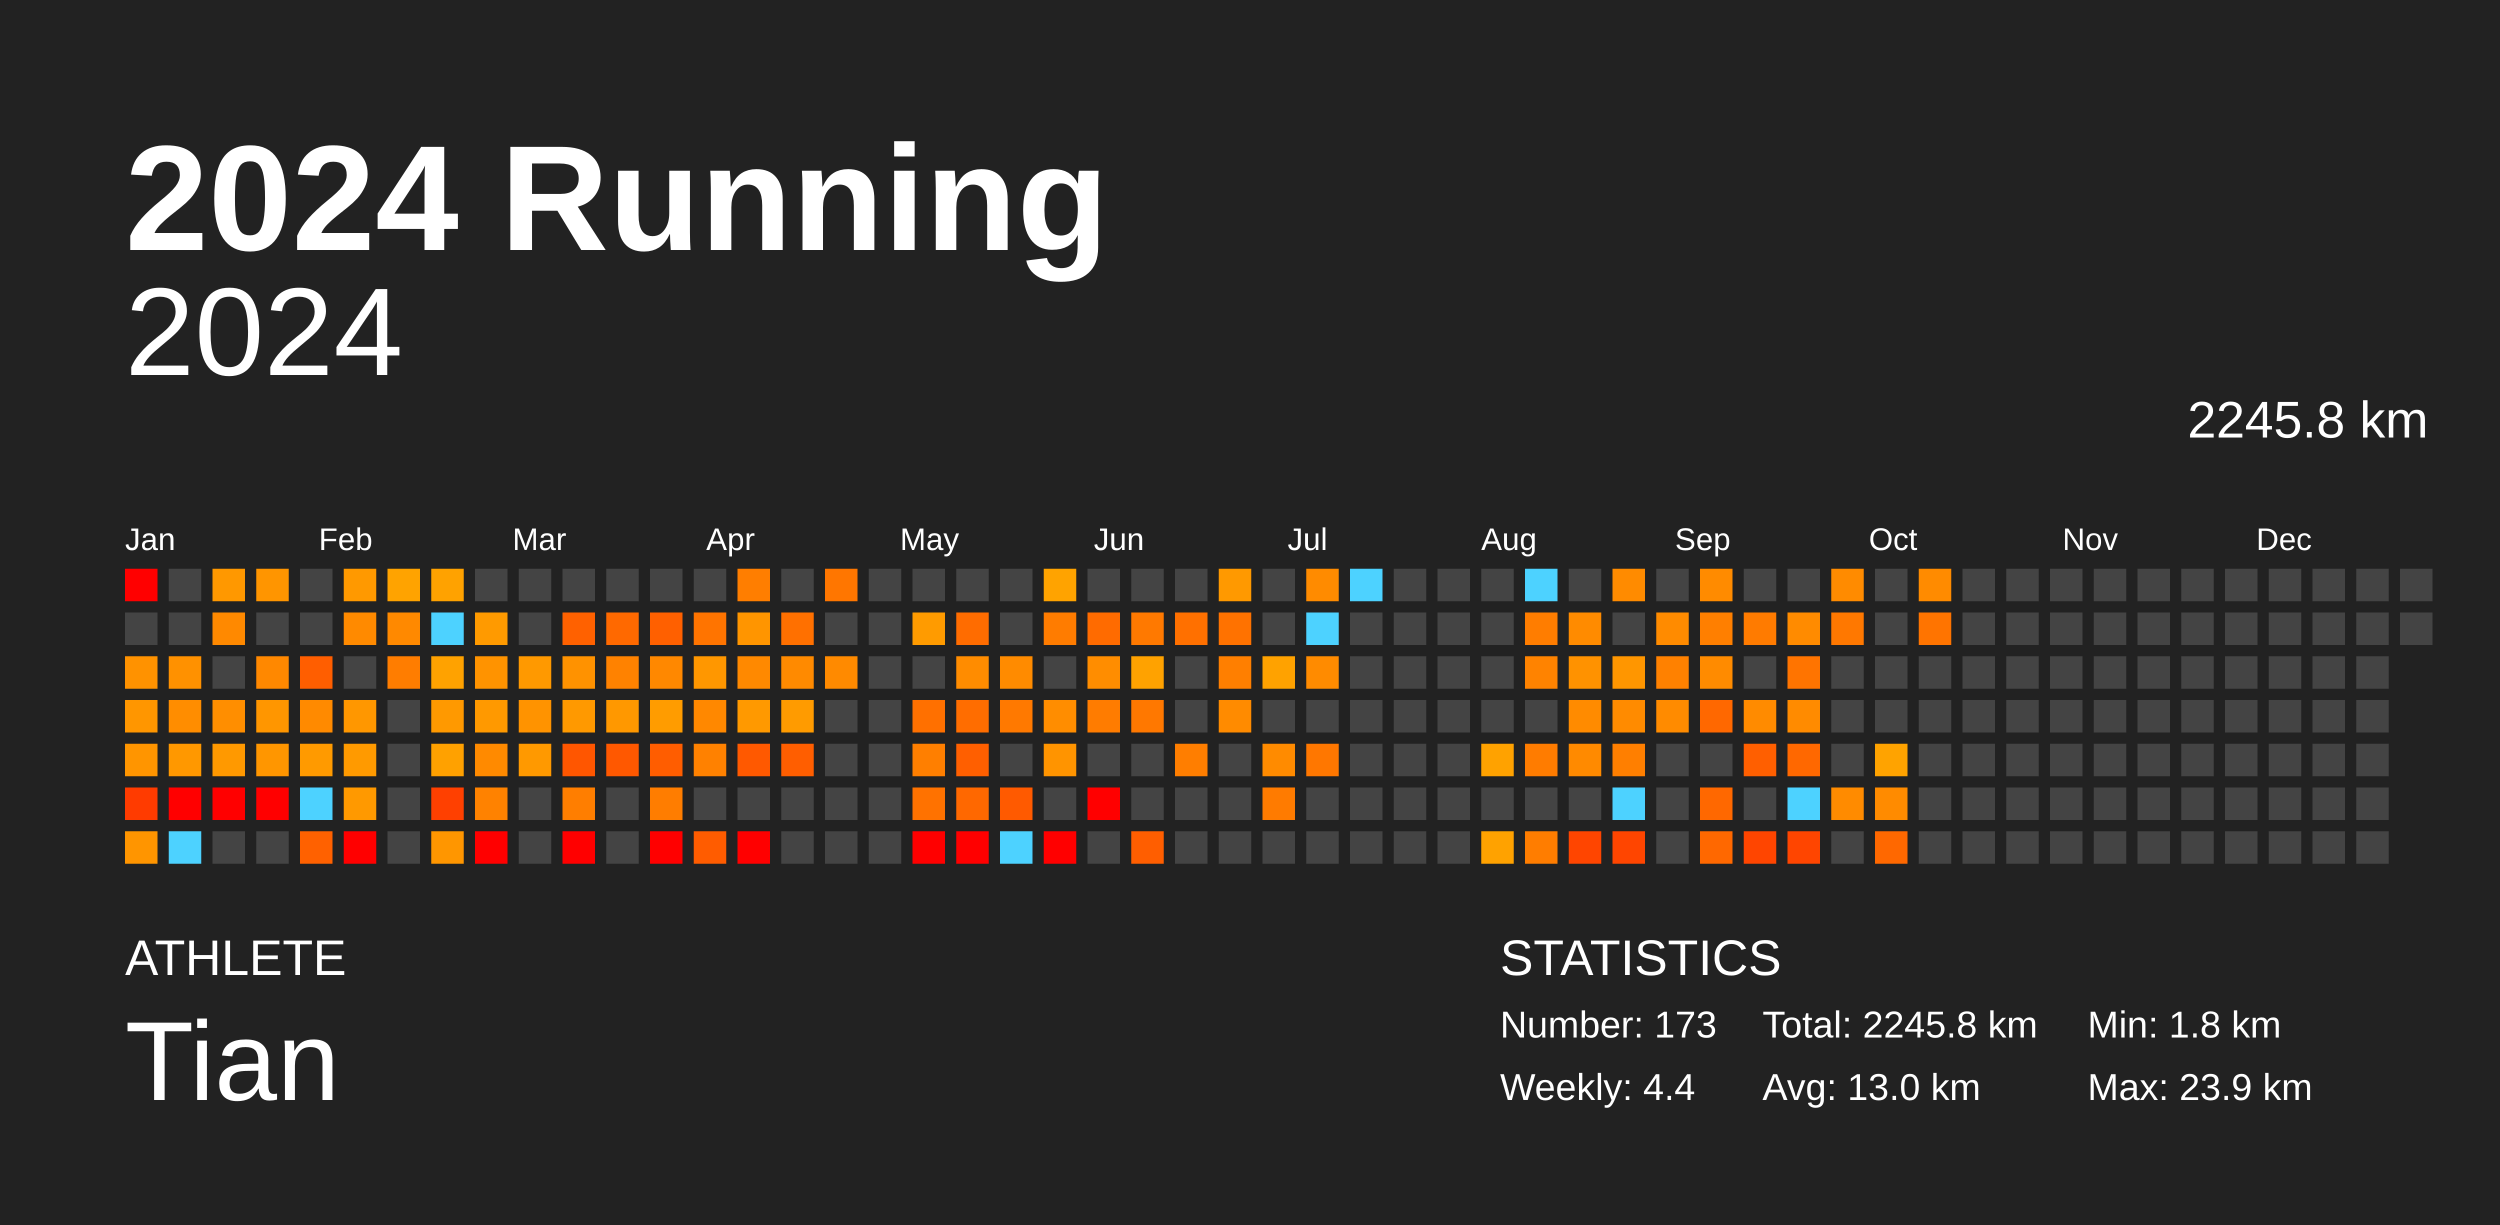
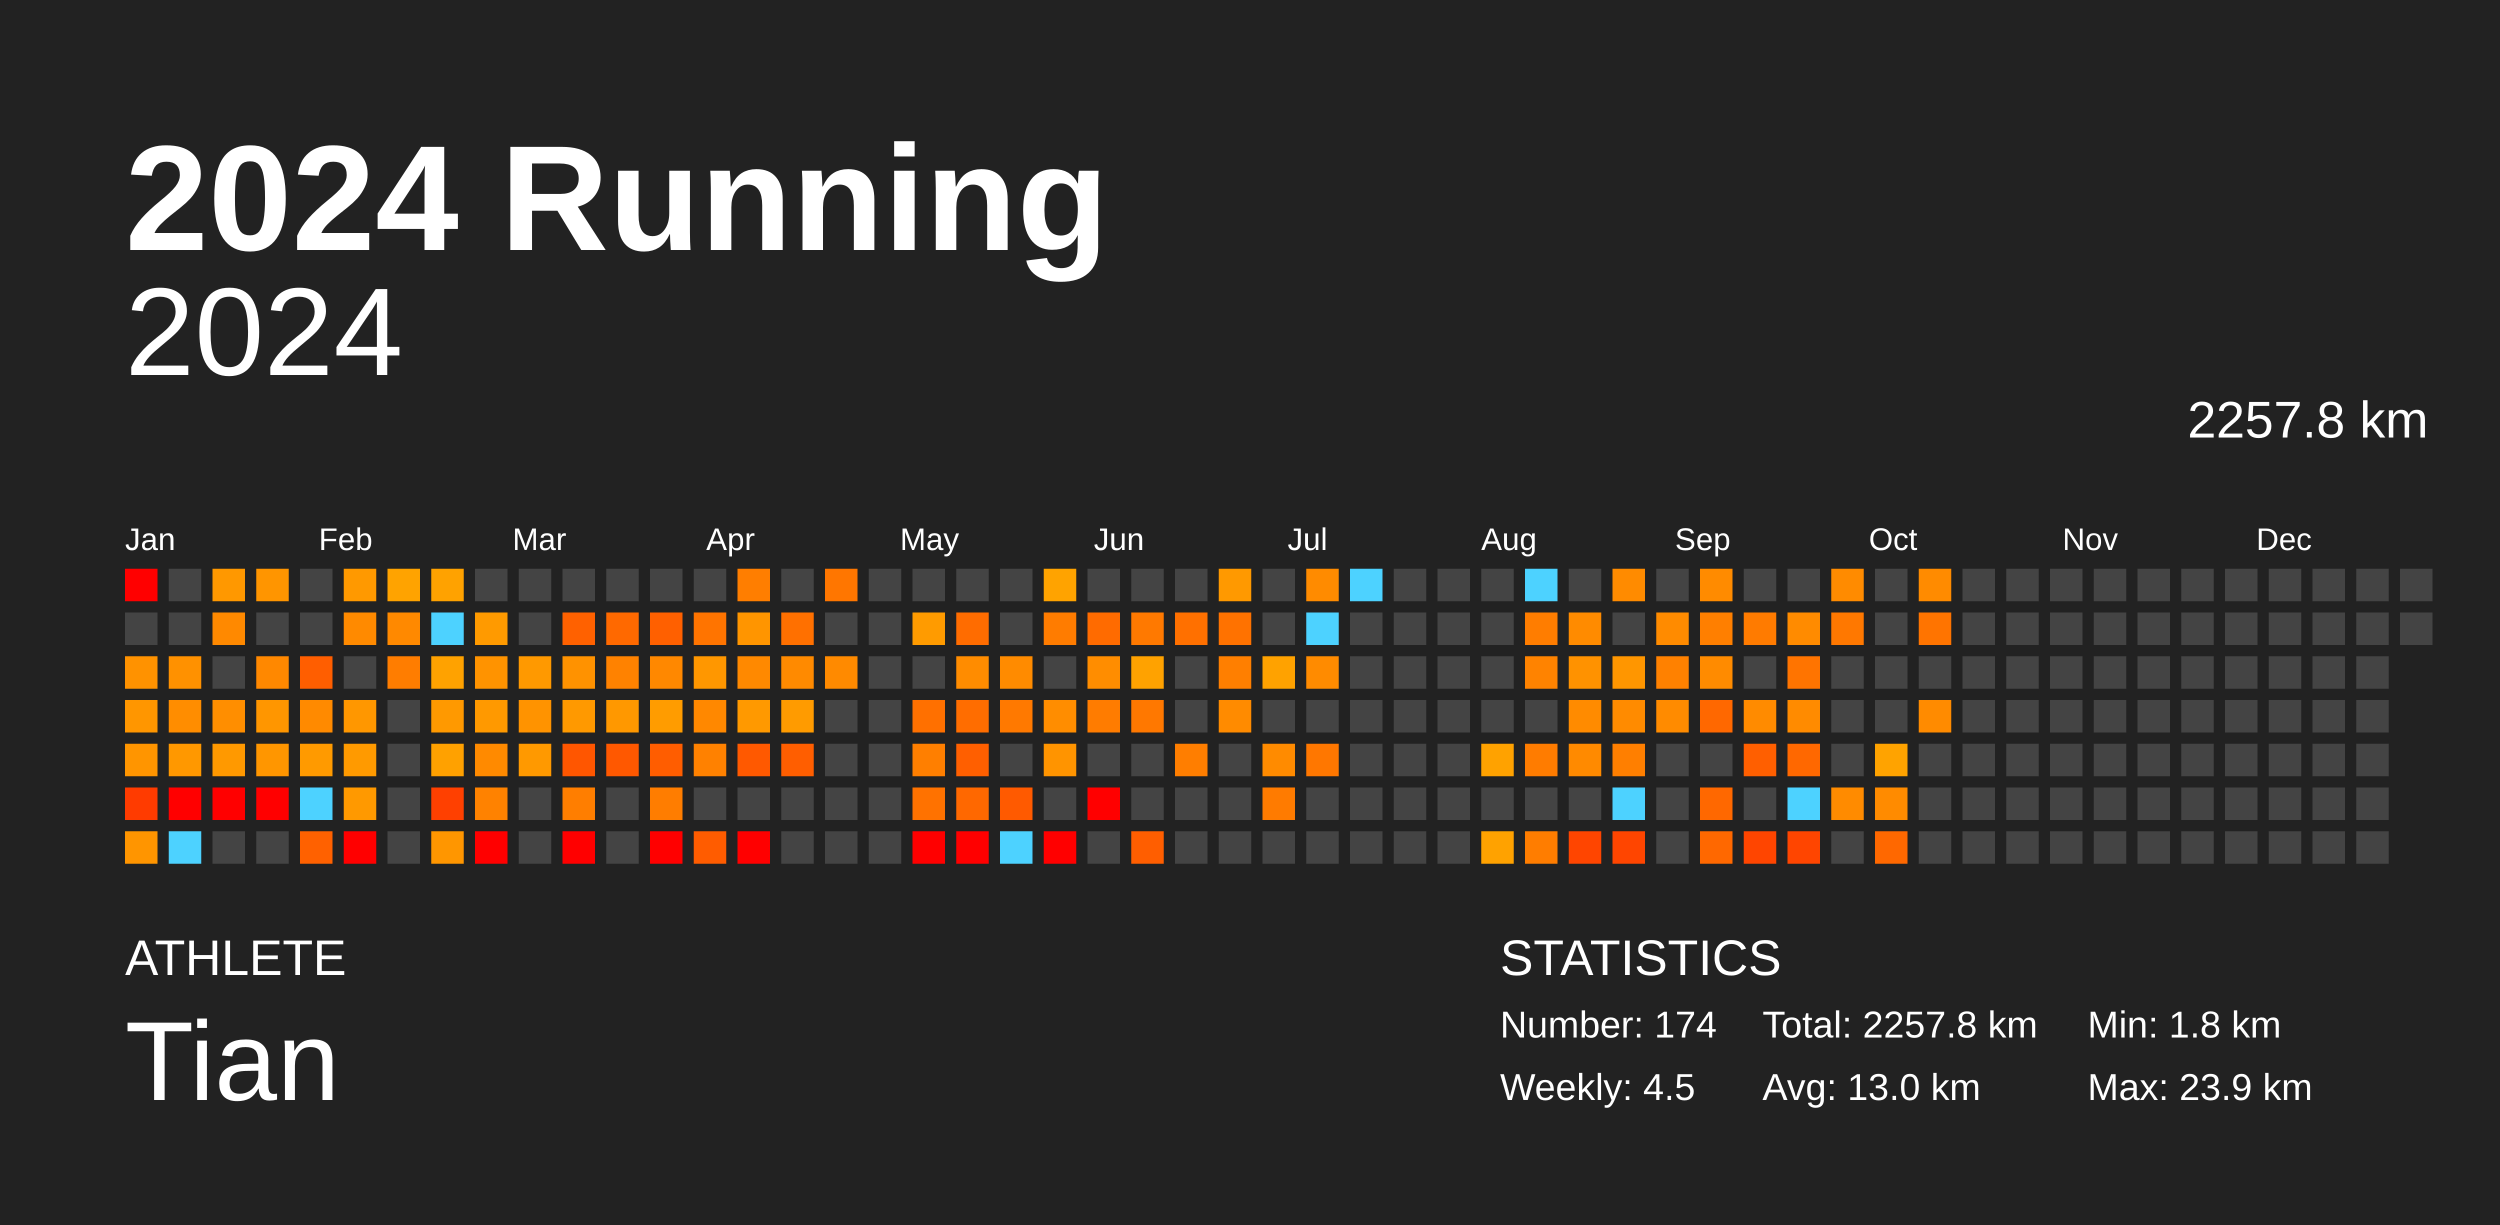
<svg xmlns="http://www.w3.org/2000/svg" baseProfile="full" height="98mm" version="1.1" viewBox="0,0,200,98" width="200mm">
  <defs />
  <rect fill="#222222" height="98" width="200" x="0" y="0" />
  <text fill="#FFFFFF" style="font-size:12px; font-family:Arial; font-weight:bold;" x="10" y="20">2024 Running</text>
  <text fill="#FFFFFF" style="font-size:4px; font-family:Arial" x="10" y="78">ATHLETE</text>
  <text fill="#FFFFFF" style="font-size:9px; font-family:Arial" x="10" y="88">Tian</text>
  <text fill="#FFFFFF" style="font-size:4px; font-family:Arial" x="120" y="78">STATISTICS</text>
-   <text fill="#FFFFFF" style="font-size:3px; font-family:Arial" x="120" y="83">Number: 173</text>
-   <text fill="#FFFFFF" style="font-size:3px; font-family:Arial" x="120" y="88">Weekly: 4.4</text>
-   <text fill="#FFFFFF" style="font-size:3px; font-family:Arial" x="141" y="83">Total: 2245.8 km</text>
+   <text fill="#FFFFFF" style="font-size:3px; font-family:Arial" x="120" y="83">Number: 174</text>
+   <text fill="#FFFFFF" style="font-size:3px; font-family:Arial" x="120" y="88">Weekly: 4.5</text>
+   <text fill="#FFFFFF" style="font-size:3px; font-family:Arial" x="141" y="83">Total: 2257.8 km</text>
  <text fill="#FFFFFF" style="font-size:3px; font-family:Arial" x="141" y="88">Avg: 13.0 km</text>
  <text fill="#FFFFFF" style="font-size:3px; font-family:Arial" x="167" y="83">Min: 1.8 km</text>
  <text fill="#FFFFFF" style="font-size:3px; font-family:Arial" x="167" y="88">Max: 23.9 km</text>
  <text alignment-baseline="hanging" fill="#FFFFFF" style="font-size:10.0px; font-family:Arial;" x="10" y="30">2024</text>
-   <text alignment-baseline="hanging" fill="#FFFFFF" style="font-size:4.125px; font-family:Arial;" x="175" y="35">2245.8 km</text>
+   <text alignment-baseline="hanging" fill="#FFFFFF" style="font-size:4.125px; font-family:Arial;" x="175" y="35">2257.8 km</text>
  <text fill="#FFFFFF" style="font-size:2.5px; font-family:Arial" x="10.0" y="44">Jan</text>
  <text fill="#FFFFFF" style="font-size:2.5px; font-family:Arial" x="25.5" y="44">Feb</text>
  <text fill="#FFFFFF" style="font-size:2.5px; font-family:Arial" x="41.0" y="44">Mar</text>
  <text fill="#FFFFFF" style="font-size:2.5px; font-family:Arial" x="56.5" y="44">Apr</text>
  <text fill="#FFFFFF" style="font-size:2.5px; font-family:Arial" x="72.0" y="44">May</text>
  <text fill="#FFFFFF" style="font-size:2.5px; font-family:Arial" x="87.5" y="44">Jun</text>
  <text fill="#FFFFFF" style="font-size:2.5px; font-family:Arial" x="103.0" y="44">Jul</text>
  <text fill="#FFFFFF" style="font-size:2.5px; font-family:Arial" x="118.5" y="44">Aug</text>
  <text fill="#FFFFFF" style="font-size:2.5px; font-family:Arial" x="134.0" y="44">Sep</text>
  <text fill="#FFFFFF" style="font-size:2.5px; font-family:Arial" x="149.5" y="44">Oct</text>
  <text fill="#FFFFFF" style="font-size:2.5px; font-family:Arial" x="165.0" y="44">Nov</text>
  <text fill="#FFFFFF" style="font-size:2.5px; font-family:Arial" x="180.5" y="44">Dec</text>
  <rect fill="red" height="2.6" width="2.6" x="10.0" y="45.5" />
  <rect fill="#444444" height="2.6" width="2.6" x="10.0" y="49.0" />
  <rect fill="#ff9200" height="2.6" width="2.6" x="10.0" y="52.5" />
  <rect fill="#ff9600" height="2.6" width="2.6" x="10.0" y="56.0" />
  <rect fill="#ff9500" height="2.6" width="2.6" x="10.0" y="59.5" />
  <rect fill="#ff3b00" height="2.6" width="2.6" x="10.0" y="63.0" />
  <rect fill="#ff9500" height="2.6" width="2.6" x="10.0" y="66.5" />
  <rect fill="#444444" height="2.6" width="2.6" x="13.5" y="45.5" />
  <rect fill="#444444" height="2.6" width="2.6" x="13.5" y="49.0" />
  <rect fill="#ff9100" height="2.6" width="2.6" x="13.5" y="52.5" />
  <rect fill="#ff8d00" height="2.6" width="2.6" x="13.5" y="56.0" />
  <rect fill="#ff9800" height="2.6" width="2.6" x="13.5" y="59.5" />
  <rect fill="red" height="2.6" width="2.6" x="13.5" y="63.0" />
  <rect fill="#4dd2ff" height="2.6" width="2.6" x="13.5" y="66.5" />
  <rect fill="#ff9800" height="2.6" width="2.6" x="17.0" y="45.5" />
  <rect fill="#ff8900" height="2.6" width="2.6" x="17.0" y="49.0" />
  <rect fill="#444444" height="2.6" width="2.6" x="17.0" y="52.5" />
  <rect fill="#ff8e00" height="2.6" width="2.6" x="17.0" y="56.0" />
  <rect fill="#ff9900" height="2.6" width="2.6" x="17.0" y="59.5" />
  <rect fill="red" height="2.6" width="2.6" x="17.0" y="63.0" />
  <rect fill="#444444" height="2.6" width="2.6" x="17.0" y="66.5" />
  <rect fill="#ff9500" height="2.6" width="2.6" x="20.5" y="45.5" />
  <rect fill="#444444" height="2.6" width="2.6" x="20.5" y="49.0" />
  <rect fill="#ff8800" height="2.6" width="2.6" x="20.5" y="52.5" />
  <rect fill="#ff9600" height="2.6" width="2.6" x="20.5" y="56.0" />
  <rect fill="#ff9600" height="2.6" width="2.6" x="20.5" y="59.5" />
  <rect fill="red" height="2.6" width="2.6" x="20.5" y="63.0" />
  <rect fill="#444444" height="2.6" width="2.6" x="20.5" y="66.5" />
  <rect fill="#444444" height="2.6" width="2.6" x="24.0" y="45.5" />
  <rect fill="#444444" height="2.6" width="2.6" x="24.0" y="49.0" />
  <rect fill="#ff5e00" height="2.6" width="2.6" x="24.0" y="52.5" />
  <rect fill="#ff8a00" height="2.6" width="2.6" x="24.0" y="56.0" />
  <rect fill="#ff9a00" height="2.6" width="2.6" x="24.0" y="59.5" />
  <rect fill="#4dd2ff" height="2.6" width="2.6" x="24.0" y="63.0" />
  <rect fill="#ff6100" height="2.6" width="2.6" x="24.0" y="66.5" />
  <rect fill="#ff9900" height="2.6" width="2.6" x="27.5" y="45.5" />
  <rect fill="#ff8a00" height="2.6" width="2.6" x="27.5" y="49.0" />
  <rect fill="#444444" height="2.6" width="2.6" x="27.5" y="52.5" />
  <rect fill="#ff9700" height="2.6" width="2.6" x="27.5" y="56.0" />
  <rect fill="#ff9a00" height="2.6" width="2.6" x="27.5" y="59.5" />
  <rect fill="#ff9900" height="2.6" width="2.6" x="27.5" y="63.0" />
  <rect fill="red" height="2.6" width="2.6" x="27.5" y="66.5" />
  <rect fill="#ffa300" height="2.6" width="2.6" x="31.0" y="45.5" />
  <rect fill="#ff8900" height="2.6" width="2.6" x="31.0" y="49.0" />
  <rect fill="#ff7d00" height="2.6" width="2.6" x="31.0" y="52.5" />
  <rect fill="#444444" height="2.6" width="2.6" x="31.0" y="56.0" />
  <rect fill="#444444" height="2.6" width="2.6" x="31.0" y="59.5" />
  <rect fill="#444444" height="2.6" width="2.6" x="31.0" y="63.0" />
  <rect fill="#444444" height="2.6" width="2.6" x="31.0" y="66.5" />
  <rect fill="#ffa200" height="2.6" width="2.6" x="34.5" y="45.5" />
  <rect fill="#4dd2ff" height="2.6" width="2.6" x="34.5" y="49.0" />
  <rect fill="#ffa200" height="2.6" width="2.6" x="34.5" y="52.5" />
  <rect fill="#ff9900" height="2.6" width="2.6" x="34.5" y="56.0" />
  <rect fill="#ffa100" height="2.6" width="2.6" x="34.5" y="59.5" />
  <rect fill="#ff4000" height="2.6" width="2.6" x="34.5" y="63.0" />
  <rect fill="#ff9600" height="2.6" width="2.6" x="34.5" y="66.5" />
  <rect fill="#444444" height="2.6" width="2.6" x="38.0" y="45.5" />
  <rect fill="#ff9a00" height="2.6" width="2.6" x="38.0" y="49.0" />
  <rect fill="#ff9300" height="2.6" width="2.6" x="38.0" y="52.5" />
  <rect fill="#ff9900" height="2.6" width="2.6" x="38.0" y="56.0" />
  <rect fill="#ff8a00" height="2.6" width="2.6" x="38.0" y="59.5" />
  <rect fill="#ff8200" height="2.6" width="2.6" x="38.0" y="63.0" />
  <rect fill="red" height="2.6" width="2.6" x="38.0" y="66.5" />
  <rect fill="#444444" height="2.6" width="2.6" x="41.5" y="45.5" />
  <rect fill="#444444" height="2.6" width="2.6" x="41.5" y="49.0" />
  <rect fill="#ff9900" height="2.6" width="2.6" x="41.5" y="52.5" />
  <rect fill="#ff9300" height="2.6" width="2.6" x="41.5" y="56.0" />
  <rect fill="#ff9900" height="2.6" width="2.6" x="41.5" y="59.5" />
  <rect fill="#444444" height="2.6" width="2.6" x="41.5" y="63.0" />
  <rect fill="#444444" height="2.6" width="2.6" x="41.5" y="66.5" />
  <rect fill="#444444" height="2.6" width="2.6" x="45.0" y="45.5" />
  <rect fill="#ff6100" height="2.6" width="2.6" x="45.0" y="49.0" />
  <rect fill="#ff9200" height="2.6" width="2.6" x="45.0" y="52.5" />
  <rect fill="#ff9900" height="2.6" width="2.6" x="45.0" y="56.0" />
  <rect fill="#ff5600" height="2.6" width="2.6" x="45.0" y="59.5" />
  <rect fill="#ff7e00" height="2.6" width="2.6" x="45.0" y="63.0" />
  <rect fill="red" height="2.6" width="2.6" x="45.0" y="66.5" />
  <rect fill="#444444" height="2.6" width="2.6" x="48.5" y="45.5" />
  <rect fill="#ff6900" height="2.6" width="2.6" x="48.5" y="49.0" />
  <rect fill="#ff8200" height="2.6" width="2.6" x="48.5" y="52.5" />
  <rect fill="#ff9800" height="2.6" width="2.6" x="48.5" y="56.0" />
  <rect fill="#ff5800" height="2.6" width="2.6" x="48.5" y="59.5" />
  <rect fill="#444444" height="2.6" width="2.6" x="48.5" y="63.0" />
  <rect fill="#444444" height="2.6" width="2.6" x="48.5" y="66.5" />
  <rect fill="#444444" height="2.6" width="2.6" x="52.0" y="45.5" />
  <rect fill="#ff6000" height="2.6" width="2.6" x="52.0" y="49.0" />
  <rect fill="#ff8800" height="2.6" width="2.6" x="52.0" y="52.5" />
  <rect fill="#ff9c00" height="2.6" width="2.6" x="52.0" y="56.0" />
  <rect fill="#ff5d00" height="2.6" width="2.6" x="52.0" y="59.5" />
  <rect fill="#ff7d00" height="2.6" width="2.6" x="52.0" y="63.0" />
  <rect fill="red" height="2.6" width="2.6" x="52.0" y="66.5" />
  <rect fill="#444444" height="2.6" width="2.6" x="55.5" y="45.5" />
  <rect fill="#ff7400" height="2.6" width="2.6" x="55.5" y="49.0" />
  <rect fill="#ff9700" height="2.6" width="2.6" x="55.5" y="52.5" />
  <rect fill="#ff8800" height="2.6" width="2.6" x="55.5" y="56.0" />
  <rect fill="#ff8100" height="2.6" width="2.6" x="55.5" y="59.5" />
  <rect fill="#444444" height="2.6" width="2.6" x="55.5" y="63.0" />
  <rect fill="#ff5c00" height="2.6" width="2.6" x="55.5" y="66.5" />
  <rect fill="#ff7e00" height="2.6" width="2.6" x="59.0" y="45.5" />
  <rect fill="#ff9500" height="2.6" width="2.6" x="59.0" y="49.0" />
  <rect fill="#ff8900" height="2.6" width="2.6" x="59.0" y="52.5" />
  <rect fill="#ff9900" height="2.6" width="2.6" x="59.0" y="56.0" />
  <rect fill="#ff5900" height="2.6" width="2.6" x="59.0" y="59.5" />
  <rect fill="#444444" height="2.6" width="2.6" x="59.0" y="63.0" />
  <rect fill="red" height="2.6" width="2.6" x="59.0" y="66.5" />
  <rect fill="#444444" height="2.6" width="2.6" x="62.5" y="45.5" />
  <rect fill="#ff7000" height="2.6" width="2.6" x="62.5" y="49.0" />
  <rect fill="#ff8a00" height="2.6" width="2.6" x="62.5" y="52.5" />
  <rect fill="#ff9b00" height="2.6" width="2.6" x="62.5" y="56.0" />
  <rect fill="#ff5e00" height="2.6" width="2.6" x="62.5" y="59.5" />
  <rect fill="#444444" height="2.6" width="2.6" x="62.5" y="63.0" />
  <rect fill="#444444" height="2.6" width="2.6" x="62.5" y="66.5" />
  <rect fill="#ff7600" height="2.6" width="2.6" x="66.0" y="45.5" />
  <rect fill="#444444" height="2.6" width="2.6" x="66.0" y="49.0" />
  <rect fill="#ff8a00" height="2.6" width="2.6" x="66.0" y="52.5" />
  <rect fill="#444444" height="2.6" width="2.6" x="66.0" y="56.0" />
  <rect fill="#444444" height="2.6" width="2.6" x="66.0" y="59.5" />
  <rect fill="#444444" height="2.6" width="2.6" x="66.0" y="63.0" />
  <rect fill="#444444" height="2.6" width="2.6" x="66.0" y="66.5" />
  <rect fill="#444444" height="2.6" width="2.6" x="69.5" y="45.5" />
  <rect fill="#444444" height="2.6" width="2.6" x="69.5" y="49.0" />
  <rect fill="#444444" height="2.6" width="2.6" x="69.5" y="52.5" />
  <rect fill="#444444" height="2.6" width="2.6" x="69.5" y="56.0" />
  <rect fill="#444444" height="2.6" width="2.6" x="69.5" y="59.5" />
  <rect fill="#444444" height="2.6" width="2.6" x="69.5" y="63.0" />
  <rect fill="#444444" height="2.6" width="2.6" x="69.5" y="66.5" />
  <rect fill="#444444" height="2.6" width="2.6" x="73.0" y="45.5" />
  <rect fill="#ff9b00" height="2.6" width="2.6" x="73.0" y="49.0" />
  <rect fill="#444444" height="2.6" width="2.6" x="73.0" y="52.5" />
  <rect fill="#ff7000" height="2.6" width="2.6" x="73.0" y="56.0" />
  <rect fill="#ff7f00" height="2.6" width="2.6" x="73.0" y="59.5" />
  <rect fill="#ff7200" height="2.6" width="2.6" x="73.0" y="63.0" />
  <rect fill="red" height="2.6" width="2.6" x="73.0" y="66.5" />
  <rect fill="#444444" height="2.6" width="2.6" x="76.5" y="45.5" />
  <rect fill="#ff6c00" height="2.6" width="2.6" x="76.5" y="49.0" />
  <rect fill="#ff8c00" height="2.6" width="2.6" x="76.5" y="52.5" />
  <rect fill="#ff6d00" height="2.6" width="2.6" x="76.5" y="56.0" />
  <rect fill="#ff5f00" height="2.6" width="2.6" x="76.5" y="59.5" />
  <rect fill="#ff6800" height="2.6" width="2.6" x="76.5" y="63.0" />
  <rect fill="red" height="2.6" width="2.6" x="76.5" y="66.5" />
  <rect fill="#444444" height="2.6" width="2.6" x="80.0" y="45.5" />
  <rect fill="#444444" height="2.6" width="2.6" x="80.0" y="49.0" />
  <rect fill="#ff8b00" height="2.6" width="2.6" x="80.0" y="52.5" />
  <rect fill="#ff7900" height="2.6" width="2.6" x="80.0" y="56.0" />
  <rect fill="#444444" height="2.6" width="2.6" x="80.0" y="59.5" />
  <rect fill="#ff5a00" height="2.6" width="2.6" x="80.0" y="63.0" />
  <rect fill="#4dd2ff" height="2.6" width="2.6" x="80.0" y="66.5" />
  <rect fill="#ffa300" height="2.6" width="2.6" x="83.5" y="45.5" />
  <rect fill="#ff7c00" height="2.6" width="2.6" x="83.5" y="49.0" />
  <rect fill="#444444" height="2.6" width="2.6" x="83.5" y="52.5" />
  <rect fill="#ff8d00" height="2.6" width="2.6" x="83.5" y="56.0" />
  <rect fill="#ff9400" height="2.6" width="2.6" x="83.5" y="59.5" />
  <rect fill="#444444" height="2.6" width="2.6" x="83.5" y="63.0" />
  <rect fill="red" height="2.6" width="2.6" x="83.5" y="66.5" />
  <rect fill="#444444" height="2.6" width="2.6" x="87.0" y="45.5" />
  <rect fill="#ff6b00" height="2.6" width="2.6" x="87.0" y="49.0" />
  <rect fill="#ff8d00" height="2.6" width="2.6" x="87.0" y="52.5" />
  <rect fill="#ff7c00" height="2.6" width="2.6" x="87.0" y="56.0" />
  <rect fill="#444444" height="2.6" width="2.6" x="87.0" y="59.5" />
  <rect fill="red" height="2.6" width="2.6" x="87.0" y="63.0" />
  <rect fill="#444444" height="2.6" width="2.6" x="87.0" y="66.5" />
  <rect fill="#444444" height="2.6" width="2.6" x="90.5" y="45.5" />
  <rect fill="#ff7900" height="2.6" width="2.6" x="90.5" y="49.0" />
  <rect fill="#ffa200" height="2.6" width="2.6" x="90.5" y="52.5" />
  <rect fill="#ff7800" height="2.6" width="2.6" x="90.5" y="56.0" />
  <rect fill="#444444" height="2.6" width="2.6" x="90.5" y="59.5" />
  <rect fill="#444444" height="2.6" width="2.6" x="90.5" y="63.0" />
  <rect fill="#ff5e00" height="2.6" width="2.6" x="90.5" y="66.5" />
  <rect fill="#444444" height="2.6" width="2.6" x="94.0" y="45.5" />
  <rect fill="#ff7000" height="2.6" width="2.6" x="94.0" y="49.0" />
  <rect fill="#444444" height="2.6" width="2.6" x="94.0" y="52.5" />
  <rect fill="#444444" height="2.6" width="2.6" x="94.0" y="56.0" />
  <rect fill="#ff7e00" height="2.6" width="2.6" x="94.0" y="59.5" />
  <rect fill="#444444" height="2.6" width="2.6" x="94.0" y="63.0" />
  <rect fill="#444444" height="2.6" width="2.6" x="94.0" y="66.5" />
  <rect fill="#ff9900" height="2.6" width="2.6" x="97.5" y="45.5" />
  <rect fill="#ff7200" height="2.6" width="2.6" x="97.5" y="49.0" />
  <rect fill="#ff7f00" height="2.6" width="2.6" x="97.5" y="52.5" />
  <rect fill="#ff8b00" height="2.6" width="2.6" x="97.5" y="56.0" />
  <rect fill="#444444" height="2.6" width="2.6" x="97.5" y="59.5" />
  <rect fill="#444444" height="2.6" width="2.6" x="97.5" y="63.0" />
  <rect fill="#444444" height="2.6" width="2.6" x="97.5" y="66.5" />
  <rect fill="#444444" height="2.6" width="2.6" x="101.0" y="45.5" />
  <rect fill="#444444" height="2.6" width="2.6" x="101.0" y="49.0" />
  <rect fill="#ffa200" height="2.6" width="2.6" x="101.0" y="52.5" />
  <rect fill="#444444" height="2.6" width="2.6" x="101.0" y="56.0" />
  <rect fill="#ff8b00" height="2.6" width="2.6" x="101.0" y="59.5" />
  <rect fill="#ff7b00" height="2.6" width="2.6" x="101.0" y="63.0" />
  <rect fill="#444444" height="2.6" width="2.6" x="101.0" y="66.5" />
  <rect fill="#ff8b00" height="2.6" width="2.6" x="104.5" y="45.5" />
  <rect fill="#4dd2ff" height="2.6" width="2.6" x="104.5" y="49.0" />
  <rect fill="#ff8b00" height="2.6" width="2.6" x="104.5" y="52.5" />
  <rect fill="#444444" height="2.6" width="2.6" x="104.5" y="56.0" />
  <rect fill="#ff7700" height="2.6" width="2.6" x="104.5" y="59.5" />
  <rect fill="#444444" height="2.6" width="2.6" x="104.5" y="63.0" />
  <rect fill="#444444" height="2.6" width="2.6" x="104.5" y="66.5" />
  <rect fill="#4dd2ff" height="2.6" width="2.6" x="108.0" y="45.5" />
  <rect fill="#444444" height="2.6" width="2.6" x="108.0" y="49.0" />
  <rect fill="#444444" height="2.6" width="2.6" x="108.0" y="52.5" />
  <rect fill="#444444" height="2.6" width="2.6" x="108.0" y="56.0" />
  <rect fill="#444444" height="2.6" width="2.6" x="108.0" y="59.5" />
  <rect fill="#444444" height="2.6" width="2.6" x="108.0" y="63.0" />
  <rect fill="#444444" height="2.6" width="2.6" x="108.0" y="66.5" />
  <rect fill="#444444" height="2.6" width="2.6" x="111.5" y="45.5" />
  <rect fill="#444444" height="2.6" width="2.6" x="111.5" y="49.0" />
  <rect fill="#444444" height="2.6" width="2.6" x="111.5" y="52.5" />
  <rect fill="#444444" height="2.6" width="2.6" x="111.5" y="56.0" />
  <rect fill="#444444" height="2.6" width="2.6" x="111.5" y="59.5" />
  <rect fill="#444444" height="2.6" width="2.6" x="111.5" y="63.0" />
  <rect fill="#444444" height="2.6" width="2.6" x="111.5" y="66.5" />
  <rect fill="#444444" height="2.6" width="2.6" x="115.0" y="45.5" />
  <rect fill="#444444" height="2.6" width="2.6" x="115.0" y="49.0" />
  <rect fill="#444444" height="2.6" width="2.6" x="115.0" y="52.5" />
  <rect fill="#444444" height="2.6" width="2.6" x="115.0" y="56.0" />
  <rect fill="#444444" height="2.6" width="2.6" x="115.0" y="59.5" />
  <rect fill="#444444" height="2.6" width="2.6" x="115.0" y="63.0" />
  <rect fill="#444444" height="2.6" width="2.6" x="115.0" y="66.5" />
  <rect fill="#444444" height="2.6" width="2.6" x="118.5" y="45.5" />
  <rect fill="#444444" height="2.6" width="2.6" x="118.5" y="49.0" />
  <rect fill="#444444" height="2.6" width="2.6" x="118.5" y="52.5" />
  <rect fill="#444444" height="2.6" width="2.6" x="118.5" y="56.0" />
  <rect fill="#ffa200" height="2.6" width="2.6" x="118.5" y="59.5" />
  <rect fill="#444444" height="2.6" width="2.6" x="118.5" y="63.0" />
  <rect fill="#ffa200" height="2.6" width="2.6" x="118.5" y="66.5" />
  <rect fill="#4dd2ff" height="2.6" width="2.6" x="122.0" y="45.5" />
  <rect fill="#ff7d00" height="2.6" width="2.6" x="122.0" y="49.0" />
  <rect fill="#ff8300" height="2.6" width="2.6" x="122.0" y="52.5" />
  <rect fill="#444444" height="2.6" width="2.6" x="122.0" y="56.0" />
  <rect fill="#ff7c00" height="2.6" width="2.6" x="122.0" y="59.5" />
  <rect fill="#444444" height="2.6" width="2.6" x="122.0" y="63.0" />
  <rect fill="#ff7d00" height="2.6" width="2.6" x="122.0" y="66.5" />
  <rect fill="#444444" height="2.6" width="2.6" x="125.5" y="45.5" />
  <rect fill="#ff8b00" height="2.6" width="2.6" x="125.5" y="49.0" />
  <rect fill="#ff9200" height="2.6" width="2.6" x="125.5" y="52.5" />
  <rect fill="#ff8b00" height="2.6" width="2.6" x="125.5" y="56.0" />
  <rect fill="#ff8a00" height="2.6" width="2.6" x="125.5" y="59.5" />
  <rect fill="#444444" height="2.6" width="2.6" x="125.5" y="63.0" />
  <rect fill="#ff4500" height="2.6" width="2.6" x="125.5" y="66.5" />
  <rect fill="#ff8b00" height="2.6" width="2.6" x="129.0" y="45.5" />
  <rect fill="#444444" height="2.6" width="2.6" x="129.0" y="49.0" />
  <rect fill="#ff9600" height="2.6" width="2.6" x="129.0" y="52.5" />
  <rect fill="#ff8b00" height="2.6" width="2.6" x="129.0" y="56.0" />
  <rect fill="#ff7f00" height="2.6" width="2.6" x="129.0" y="59.5" />
  <rect fill="#4dd2ff" height="2.6" width="2.6" x="129.0" y="63.0" />
  <rect fill="#ff4500" height="2.6" width="2.6" x="129.0" y="66.5" />
  <rect fill="#444444" height="2.6" width="2.6" x="132.5" y="45.5" />
  <rect fill="#ff8b00" height="2.6" width="2.6" x="132.5" y="49.0" />
  <rect fill="#ff8100" height="2.6" width="2.6" x="132.5" y="52.5" />
  <rect fill="#ff8b00" height="2.6" width="2.6" x="132.5" y="56.0" />
  <rect fill="#444444" height="2.6" width="2.6" x="132.5" y="59.5" />
  <rect fill="#444444" height="2.6" width="2.6" x="132.5" y="63.0" />
  <rect fill="#444444" height="2.6" width="2.6" x="132.5" y="66.5" />
  <rect fill="#ff8b00" height="2.6" width="2.6" x="136.0" y="45.5" />
  <rect fill="#ff7f00" height="2.6" width="2.6" x="136.0" y="49.0" />
  <rect fill="#ff8b00" height="2.6" width="2.6" x="136.0" y="52.5" />
  <rect fill="#ff6800" height="2.6" width="2.6" x="136.0" y="56.0" />
  <rect fill="#444444" height="2.6" width="2.6" x="136.0" y="59.5" />
  <rect fill="#ff6800" height="2.6" width="2.6" x="136.0" y="63.0" />
  <rect fill="#ff6800" height="2.6" width="2.6" x="136.0" y="66.5" />
  <rect fill="#444444" height="2.6" width="2.6" x="139.5" y="45.5" />
  <rect fill="#ff7b00" height="2.6" width="2.6" x="139.5" y="49.0" />
  <rect fill="#444444" height="2.6" width="2.6" x="139.5" y="52.5" />
  <rect fill="#ff8b00" height="2.6" width="2.6" x="139.5" y="56.0" />
  <rect fill="#ff5f00" height="2.6" width="2.6" x="139.5" y="59.5" />
  <rect fill="#444444" height="2.6" width="2.6" x="139.5" y="63.0" />
  <rect fill="#ff4500" height="2.6" width="2.6" x="139.5" y="66.5" />
  <rect fill="#444444" height="2.6" width="2.6" x="143.0" y="45.5" />
  <rect fill="#ff8b00" height="2.6" width="2.6" x="143.0" y="49.0" />
  <rect fill="#ff7400" height="2.6" width="2.6" x="143.0" y="52.5" />
  <rect fill="#ff8b00" height="2.6" width="2.6" x="143.0" y="56.0" />
  <rect fill="#ff6800" height="2.6" width="2.6" x="143.0" y="59.5" />
  <rect fill="#4dd2ff" height="2.6" width="2.6" x="143.0" y="63.0" />
  <rect fill="#ff4500" height="2.6" width="2.6" x="143.0" y="66.5" />
  <rect fill="#ff8b00" height="2.6" width="2.6" x="146.5" y="45.5" />
  <rect fill="#ff7800" height="2.6" width="2.6" x="146.5" y="49.0" />
  <rect fill="#444444" height="2.6" width="2.6" x="146.5" y="52.5" />
  <rect fill="#444444" height="2.6" width="2.6" x="146.5" y="56.0" />
  <rect fill="#444444" height="2.6" width="2.6" x="146.5" y="59.5" />
  <rect fill="#ff8b00" height="2.6" width="2.6" x="146.5" y="63.0" />
  <rect fill="#444444" height="2.6" width="2.6" x="146.5" y="66.5" />
  <rect fill="#444444" height="2.6" width="2.6" x="150.0" y="45.5" />
  <rect fill="#444444" height="2.6" width="2.6" x="150.0" y="49.0" />
  <rect fill="#444444" height="2.6" width="2.6" x="150.0" y="52.5" />
  <rect fill="#444444" height="2.6" width="2.6" x="150.0" y="56.0" />
  <rect fill="#ffa300" height="2.6" width="2.6" x="150.0" y="59.5" />
  <rect fill="#ff8b00" height="2.6" width="2.6" x="150.0" y="63.0" />
  <rect fill="#ff6800" height="2.6" width="2.6" x="150.0" y="66.5" />
  <rect fill="#ff8b00" height="2.6" width="2.6" x="153.5" y="45.5" />
  <rect fill="#ff7400" height="2.6" width="2.6" x="153.5" y="49.0" />
  <rect fill="#444444" height="2.6" width="2.6" x="153.5" y="52.5" />
-   <rect fill="#444444" height="2.6" width="2.6" x="153.5" y="56.0" />
+   <rect fill="#ff8b00" height="2.6" width="2.6" x="153.5" y="56.0" />
  <rect fill="#444444" height="2.6" width="2.6" x="153.5" y="59.5" />
  <rect fill="#444444" height="2.6" width="2.6" x="153.5" y="63.0" />
  <rect fill="#444444" height="2.6" width="2.6" x="153.5" y="66.5" />
  <rect fill="#444444" height="2.6" width="2.6" x="157.0" y="45.5" />
  <rect fill="#444444" height="2.6" width="2.6" x="157.0" y="49.0" />
  <rect fill="#444444" height="2.6" width="2.6" x="157.0" y="52.5" />
  <rect fill="#444444" height="2.6" width="2.6" x="157.0" y="56.0" />
  <rect fill="#444444" height="2.6" width="2.6" x="157.0" y="59.5" />
  <rect fill="#444444" height="2.6" width="2.6" x="157.0" y="63.0" />
  <rect fill="#444444" height="2.6" width="2.6" x="157.0" y="66.5" />
  <rect fill="#444444" height="2.6" width="2.6" x="160.5" y="45.5" />
  <rect fill="#444444" height="2.6" width="2.6" x="160.5" y="49.0" />
  <rect fill="#444444" height="2.6" width="2.6" x="160.5" y="52.5" />
  <rect fill="#444444" height="2.6" width="2.6" x="160.5" y="56.0" />
  <rect fill="#444444" height="2.6" width="2.6" x="160.5" y="59.5" />
  <rect fill="#444444" height="2.6" width="2.6" x="160.5" y="63.0" />
  <rect fill="#444444" height="2.6" width="2.6" x="160.5" y="66.5" />
  <rect fill="#444444" height="2.6" width="2.6" x="164.0" y="45.5" />
  <rect fill="#444444" height="2.6" width="2.6" x="164.0" y="49.0" />
  <rect fill="#444444" height="2.6" width="2.6" x="164.0" y="52.5" />
  <rect fill="#444444" height="2.6" width="2.6" x="164.0" y="56.0" />
  <rect fill="#444444" height="2.6" width="2.6" x="164.0" y="59.5" />
  <rect fill="#444444" height="2.6" width="2.6" x="164.0" y="63.0" />
  <rect fill="#444444" height="2.6" width="2.6" x="164.0" y="66.5" />
  <rect fill="#444444" height="2.6" width="2.6" x="167.5" y="45.5" />
  <rect fill="#444444" height="2.6" width="2.6" x="167.5" y="49.0" />
  <rect fill="#444444" height="2.6" width="2.6" x="167.5" y="52.5" />
  <rect fill="#444444" height="2.6" width="2.6" x="167.5" y="56.0" />
  <rect fill="#444444" height="2.6" width="2.6" x="167.5" y="59.5" />
  <rect fill="#444444" height="2.6" width="2.6" x="167.5" y="63.0" />
  <rect fill="#444444" height="2.6" width="2.6" x="167.5" y="66.5" />
  <rect fill="#444444" height="2.6" width="2.6" x="171.0" y="45.5" />
  <rect fill="#444444" height="2.6" width="2.6" x="171.0" y="49.0" />
  <rect fill="#444444" height="2.6" width="2.6" x="171.0" y="52.5" />
  <rect fill="#444444" height="2.6" width="2.6" x="171.0" y="56.0" />
  <rect fill="#444444" height="2.6" width="2.6" x="171.0" y="59.5" />
  <rect fill="#444444" height="2.6" width="2.6" x="171.0" y="63.0" />
  <rect fill="#444444" height="2.6" width="2.6" x="171.0" y="66.5" />
  <rect fill="#444444" height="2.6" width="2.6" x="174.5" y="45.5" />
  <rect fill="#444444" height="2.6" width="2.6" x="174.5" y="49.0" />
  <rect fill="#444444" height="2.6" width="2.6" x="174.5" y="52.5" />
  <rect fill="#444444" height="2.6" width="2.6" x="174.5" y="56.0" />
  <rect fill="#444444" height="2.6" width="2.6" x="174.5" y="59.5" />
  <rect fill="#444444" height="2.6" width="2.6" x="174.5" y="63.0" />
  <rect fill="#444444" height="2.6" width="2.6" x="174.5" y="66.5" />
  <rect fill="#444444" height="2.6" width="2.6" x="178.0" y="45.5" />
  <rect fill="#444444" height="2.6" width="2.6" x="178.0" y="49.0" />
  <rect fill="#444444" height="2.6" width="2.6" x="178.0" y="52.5" />
  <rect fill="#444444" height="2.6" width="2.6" x="178.0" y="56.0" />
  <rect fill="#444444" height="2.6" width="2.6" x="178.0" y="59.5" />
  <rect fill="#444444" height="2.6" width="2.6" x="178.0" y="63.0" />
  <rect fill="#444444" height="2.6" width="2.6" x="178.0" y="66.5" />
  <rect fill="#444444" height="2.6" width="2.6" x="181.5" y="45.5" />
  <rect fill="#444444" height="2.6" width="2.6" x="181.5" y="49.0" />
  <rect fill="#444444" height="2.6" width="2.6" x="181.5" y="52.5" />
  <rect fill="#444444" height="2.6" width="2.6" x="181.5" y="56.0" />
  <rect fill="#444444" height="2.6" width="2.6" x="181.5" y="59.5" />
  <rect fill="#444444" height="2.6" width="2.6" x="181.5" y="63.0" />
  <rect fill="#444444" height="2.6" width="2.6" x="181.5" y="66.5" />
  <rect fill="#444444" height="2.6" width="2.6" x="185.0" y="45.5" />
  <rect fill="#444444" height="2.6" width="2.6" x="185.0" y="49.0" />
  <rect fill="#444444" height="2.6" width="2.6" x="185.0" y="52.5" />
  <rect fill="#444444" height="2.6" width="2.6" x="185.0" y="56.0" />
  <rect fill="#444444" height="2.6" width="2.6" x="185.0" y="59.5" />
  <rect fill="#444444" height="2.6" width="2.6" x="185.0" y="63.0" />
  <rect fill="#444444" height="2.6" width="2.6" x="185.0" y="66.5" />
  <rect fill="#444444" height="2.6" width="2.6" x="188.5" y="45.5" />
  <rect fill="#444444" height="2.6" width="2.6" x="188.5" y="49.0" />
  <rect fill="#444444" height="2.6" width="2.6" x="188.5" y="52.5" />
  <rect fill="#444444" height="2.6" width="2.6" x="188.5" y="56.0" />
  <rect fill="#444444" height="2.6" width="2.6" x="188.5" y="59.5" />
  <rect fill="#444444" height="2.6" width="2.6" x="188.5" y="63.0" />
  <rect fill="#444444" height="2.6" width="2.6" x="188.5" y="66.5" />
  <rect fill="#444444" height="2.6" width="2.6" x="192.0" y="45.5" />
  <rect fill="#444444" height="2.6" width="2.6" x="192.0" y="49.0" />
</svg>
